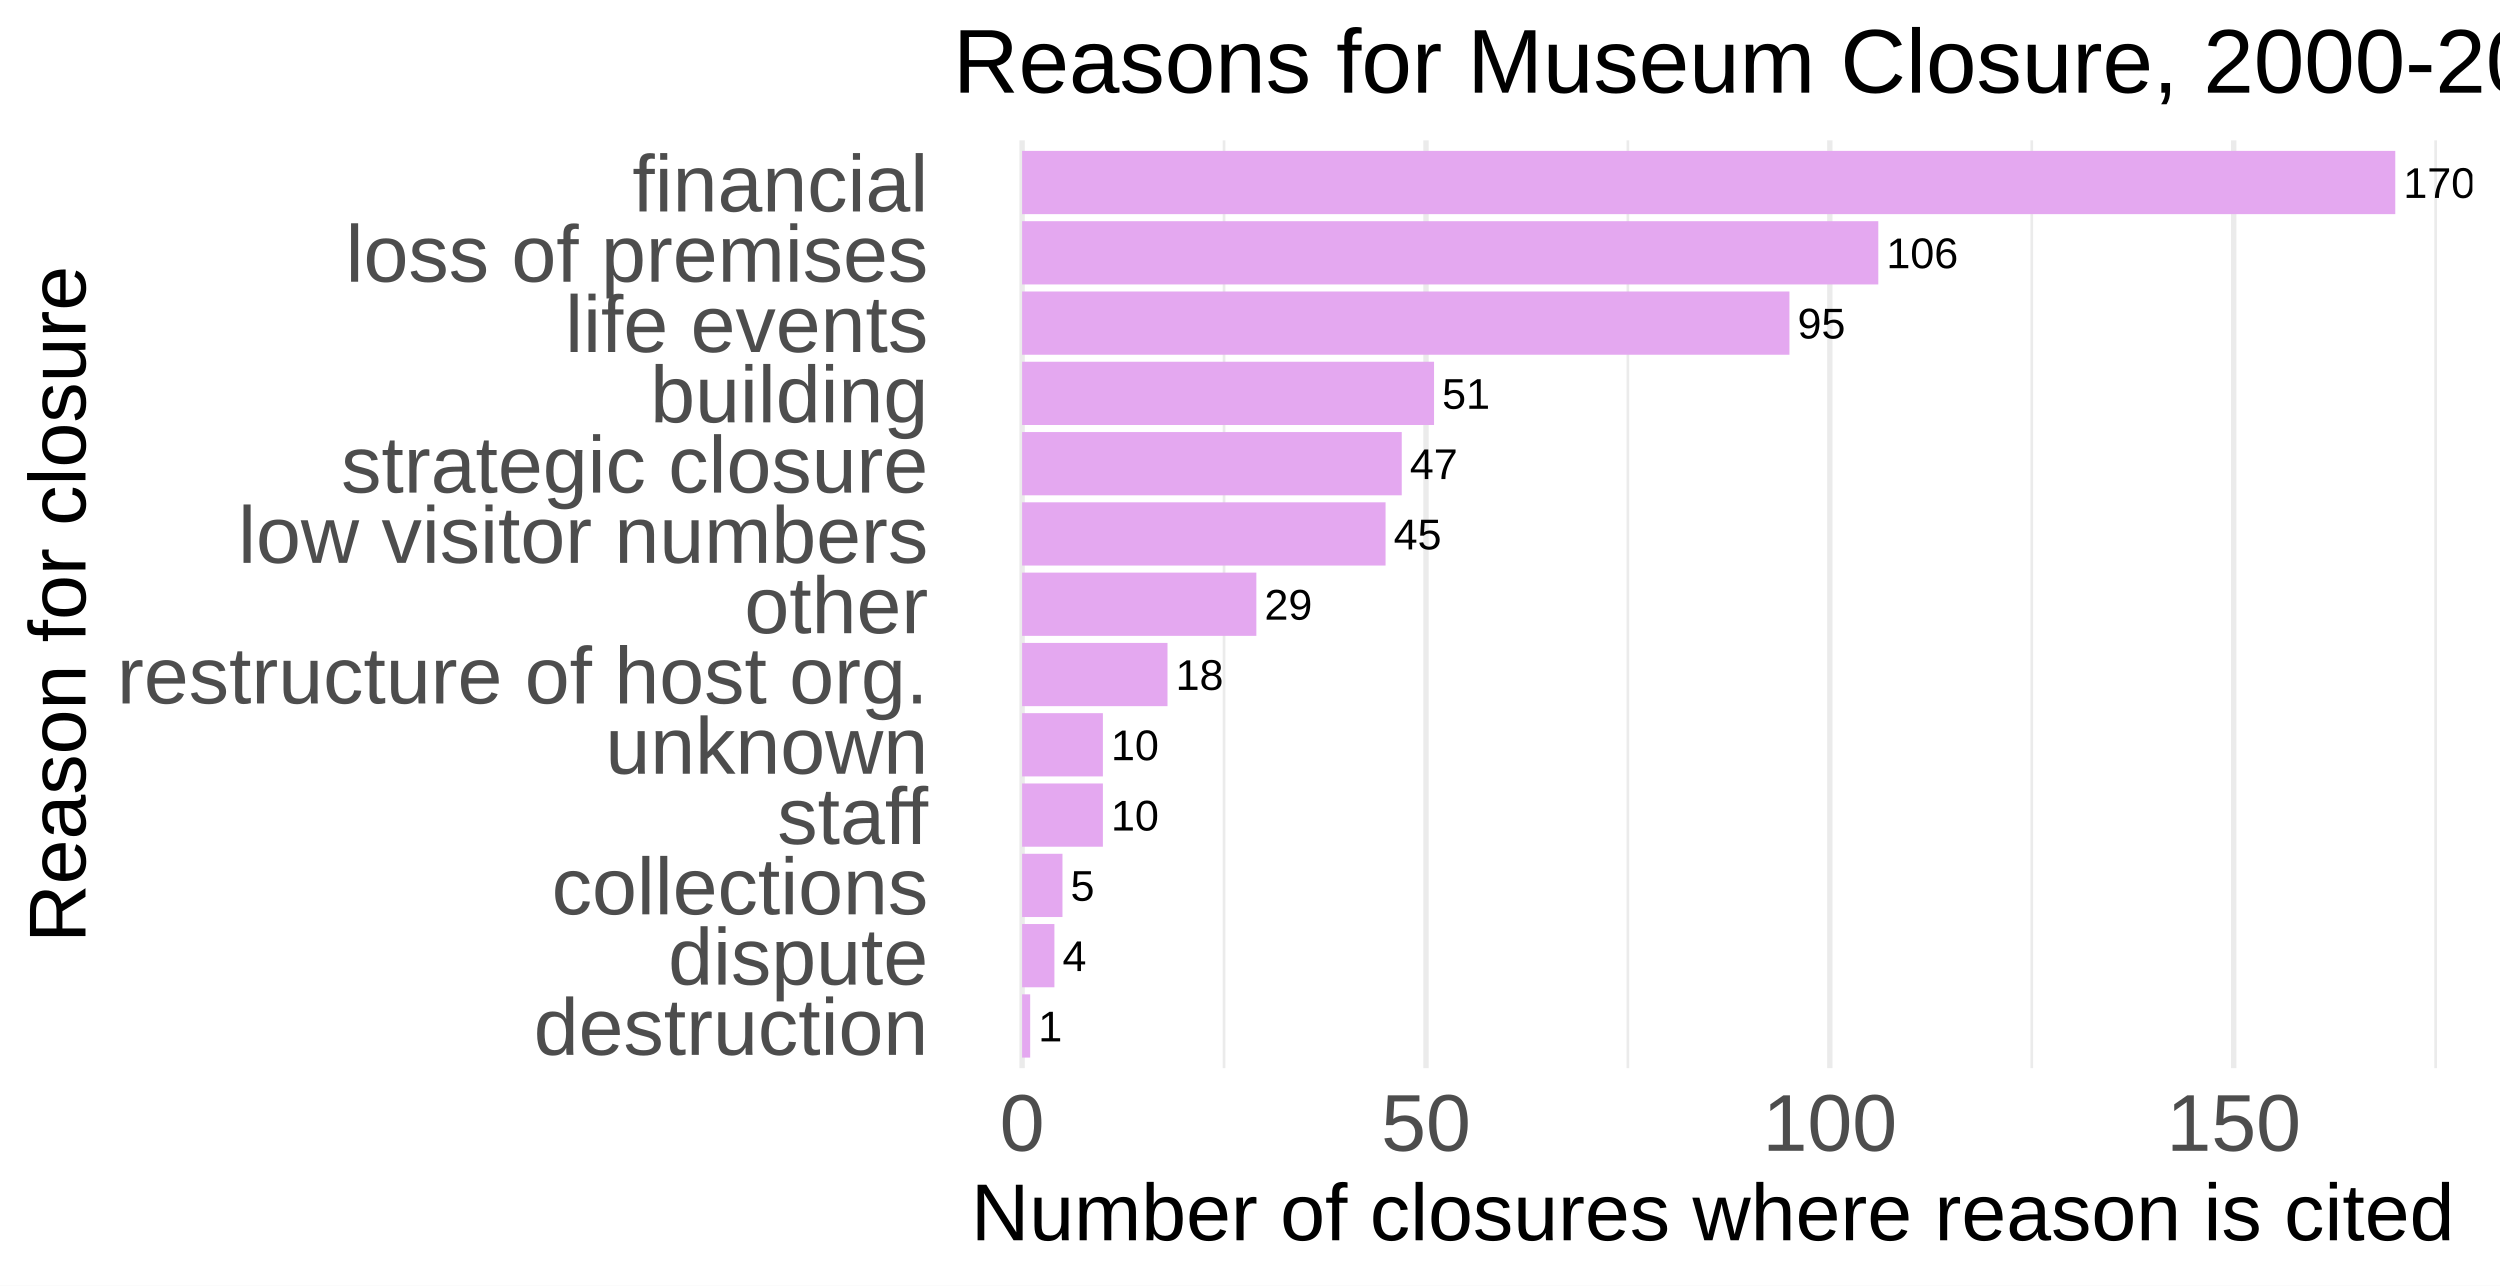
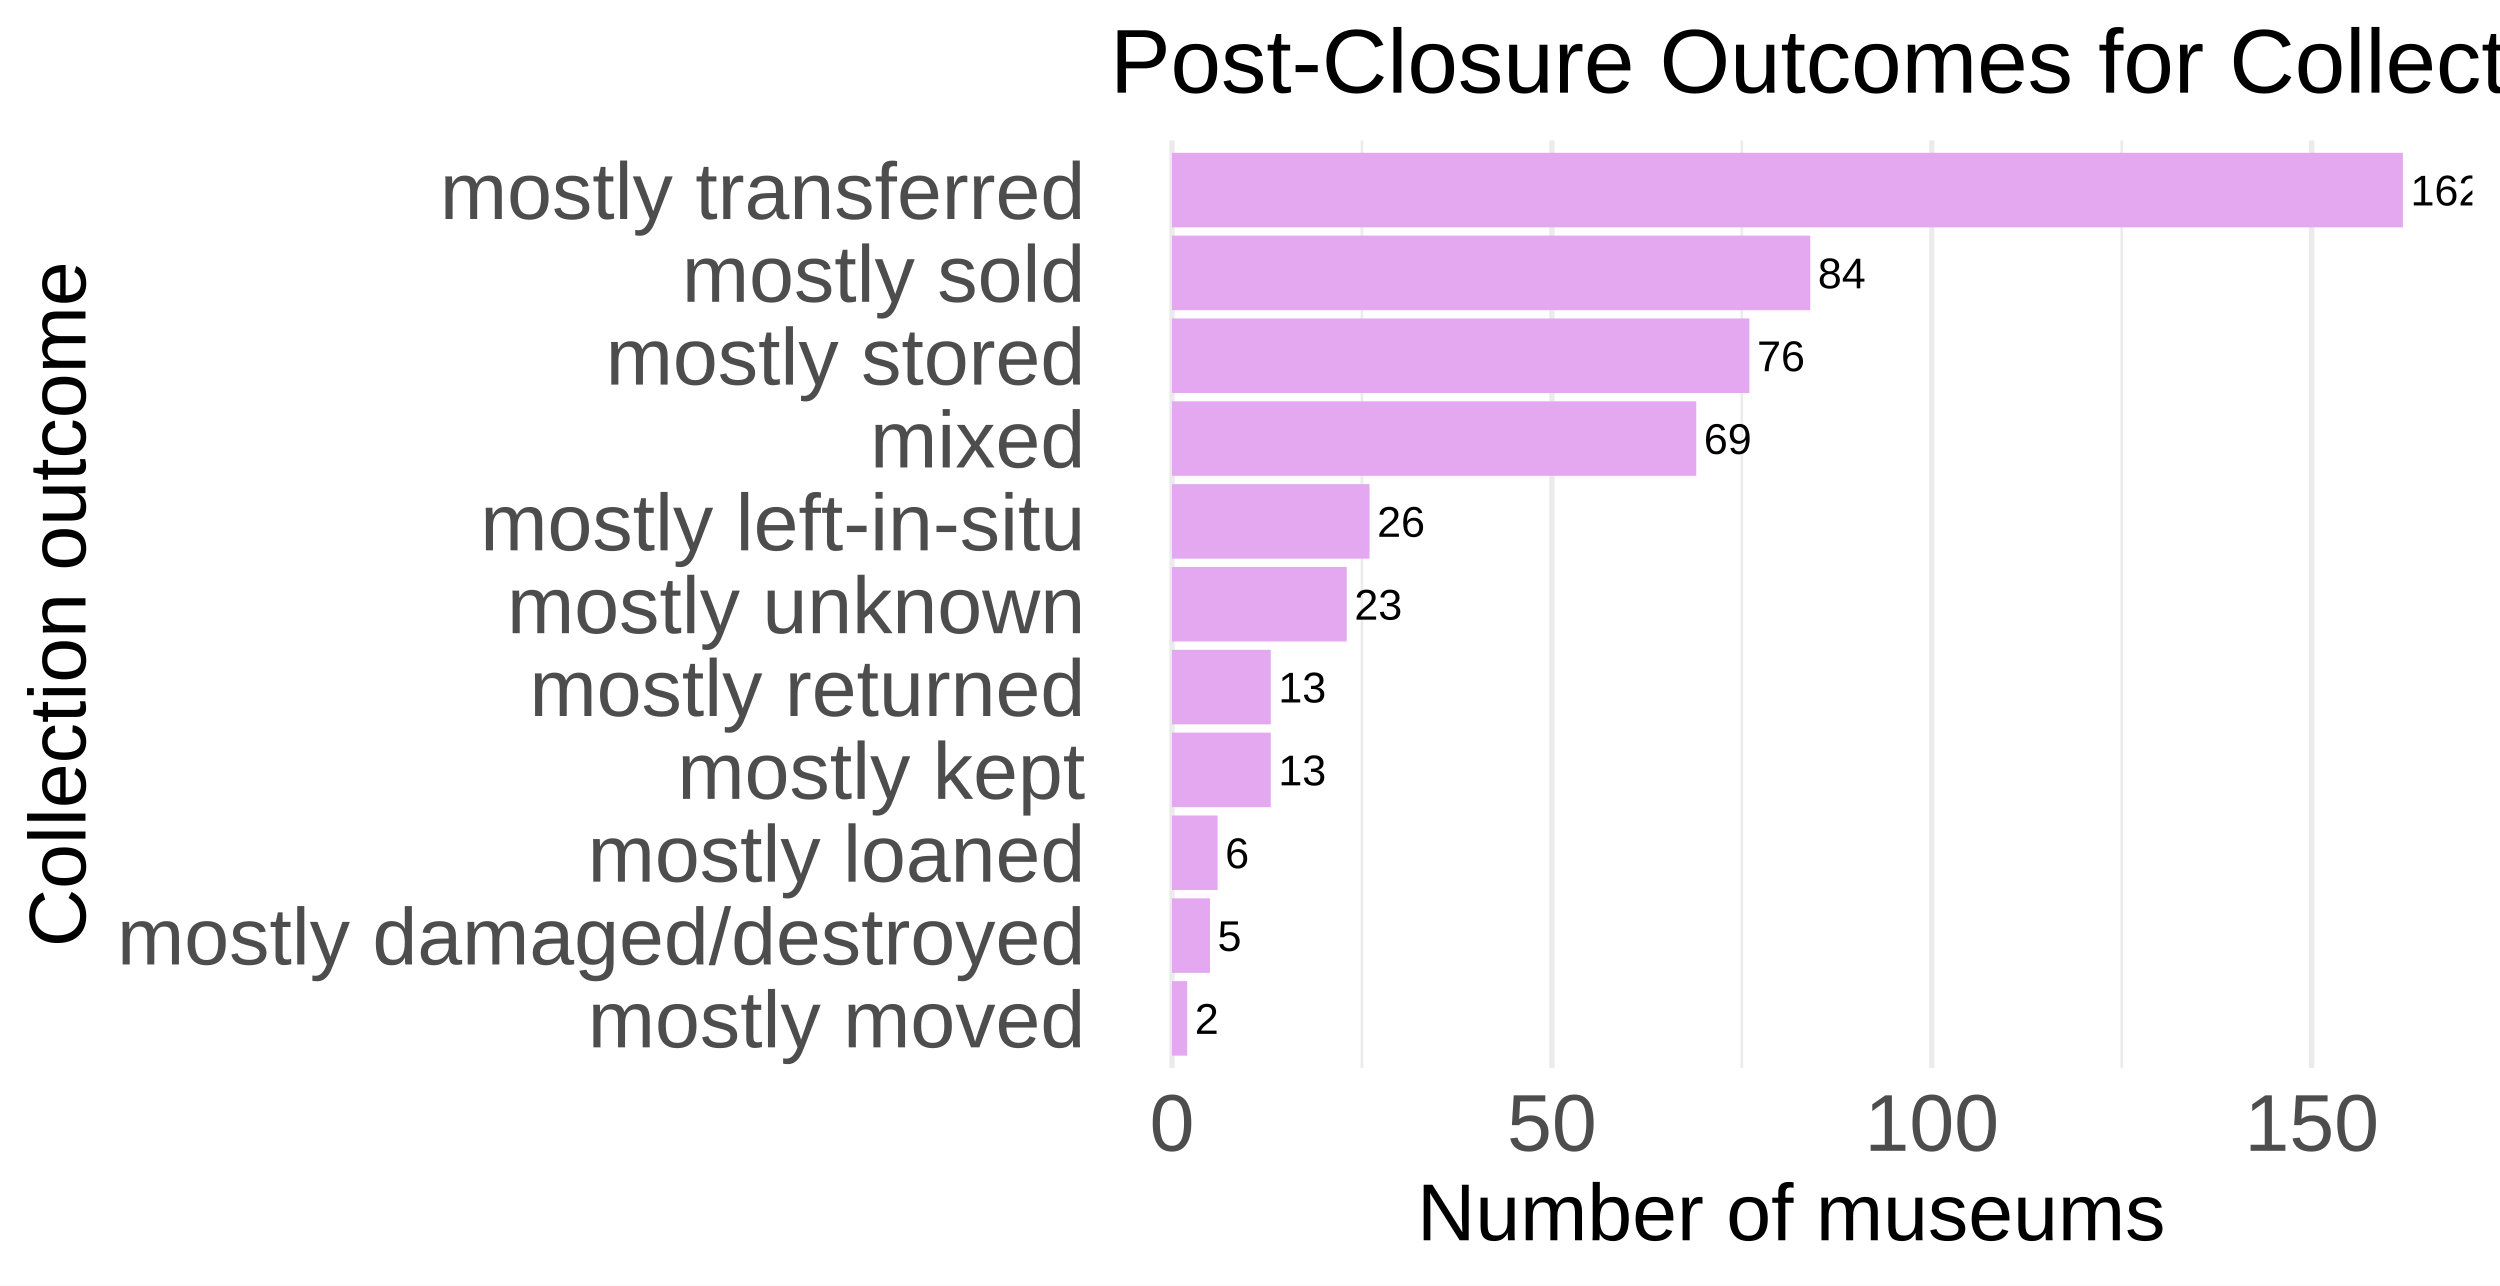
<svg xmlns="http://www.w3.org/2000/svg" class="svglite" width="496.06pt" height="255.12pt" viewBox="0 0 496.06 255.12">
  <defs>
    <style type="text/css">
    .svglite line, .svglite polyline, .svglite polygon, .svglite path, .svglite rect, .svglite circle {
      fill: none;
      stroke: #000000;
      stroke-linecap: round;
      stroke-linejoin: round;
      stroke-miterlimit: 10.00;
    }
    .svglite text {
      white-space: pre;
    }
  </style>
  </defs>
  <rect width="100%" height="100%" style="stroke: none; fill: #FFFFFF;" />
  <defs>
    <clipPath id="cpMC4wMHw0OTYuMDZ8MC4wMHwyNTUuMTI=">
      <rect x="0.00" y="0.00" width="496.06" height="255.12" />
    </clipPath>
  </defs>
  <g clip-path="url(#cpMC4wMHw0OTYuMDZ8MC4wMHwyNTUuMTI=)">
</g>
  <defs>
-     <clipPath id="cpMTg5LjEwfDQ5MC41OHwyNy44NXwyMTEuOTQ=">
-       <rect x="189.10" y="27.85" width="301.48" height="184.09" />
+     <clipPath id="cpMjIwLjI2fDQ5MC41OHwyNy44NXwyMTEuOTQ=">
+       <rect x="220.26" y="27.85" width="270.32" height="184.09" />
    </clipPath>
  </defs>
-   <g clip-path="url(#cpMTg5LjEwfDQ5MC41OHwyNy44NXwyMTEuOTQ=)">
-     <polyline points="242.88,211.94 242.88,27.85 " style="stroke-width: 0.53; stroke: #EBEBEB; stroke-linecap: butt;" />
-     <polyline points="323.01,211.94 323.01,27.85 " style="stroke-width: 0.53; stroke: #EBEBEB; stroke-linecap: butt;" />
-     <polyline points="403.15,211.94 403.15,27.85 " style="stroke-width: 0.53; stroke: #EBEBEB; stroke-linecap: butt;" />
-     <polyline points="483.29,211.94 483.29,27.85 " style="stroke-width: 0.53; stroke: #EBEBEB; stroke-linecap: butt;" />
-     <polyline points="202.81,211.94 202.81,27.85 " style="stroke-width: 1.07; stroke: #EBEBEB; stroke-linecap: butt;" />
-     <polyline points="282.95,211.94 282.95,27.85 " style="stroke-width: 1.07; stroke: #EBEBEB; stroke-linecap: butt;" />
-     <polyline points="363.08,211.94 363.08,27.85 " style="stroke-width: 1.07; stroke: #EBEBEB; stroke-linecap: butt;" />
-     <polyline points="443.22,211.94 443.22,27.85 " style="stroke-width: 1.07; stroke: #EBEBEB; stroke-linecap: butt;" />
-     <rect x="202.81" y="71.78" width="81.74" height="12.55" style="stroke-width: 1.07; stroke: none; stroke-linecap: butt; stroke-linejoin: miter; fill: #E4A8F0;" />
-     <rect x="202.81" y="169.41" width="8.01" height="12.55" style="stroke-width: 1.07; stroke: none; stroke-linecap: butt; stroke-linejoin: miter; fill: #E4A8F0;" />
-     <rect x="202.81" y="197.30" width="1.60" height="12.55" style="stroke-width: 1.07; stroke: none; stroke-linecap: butt; stroke-linejoin: miter; fill: #E4A8F0;" />
-     <rect x="202.81" y="183.35" width="6.41" height="12.55" style="stroke-width: 1.07; stroke: none; stroke-linecap: butt; stroke-linejoin: miter; fill: #E4A8F0;" />
-     <rect x="202.81" y="29.94" width="272.47" height="12.55" style="stroke-width: 1.07; stroke: none; stroke-linecap: butt; stroke-linejoin: miter; fill: #E4A8F0;" />
-     <rect x="202.81" y="57.84" width="152.26" height="12.55" style="stroke-width: 1.07; stroke: none; stroke-linecap: butt; stroke-linejoin: miter; fill: #E4A8F0;" />
-     <rect x="202.81" y="43.89" width="169.89" height="12.55" style="stroke-width: 1.07; stroke: none; stroke-linecap: butt; stroke-linejoin: miter; fill: #E4A8F0;" />
-     <rect x="202.81" y="99.67" width="72.12" height="12.55" style="stroke-width: 1.07; stroke: none; stroke-linecap: butt; stroke-linejoin: miter; fill: #E4A8F0;" />
-     <rect x="202.81" y="113.62" width="46.48" height="12.55" style="stroke-width: 1.07; stroke: none; stroke-linecap: butt; stroke-linejoin: miter; fill: #E4A8F0;" />
-     <rect x="202.81" y="127.57" width="28.85" height="12.55" style="stroke-width: 1.07; stroke: none; stroke-linecap: butt; stroke-linejoin: miter; fill: #E4A8F0;" />
-     <rect x="202.81" y="155.46" width="16.03" height="12.55" style="stroke-width: 1.07; stroke: none; stroke-linecap: butt; stroke-linejoin: miter; fill: #E4A8F0;" />
-     <rect x="202.81" y="85.73" width="75.33" height="12.55" style="stroke-width: 1.07; stroke: none; stroke-linecap: butt; stroke-linejoin: miter; fill: #E4A8F0;" />
-     <rect x="202.81" y="141.51" width="16.03" height="12.55" style="stroke-width: 1.07; stroke: none; stroke-linecap: butt; stroke-linejoin: miter; fill: #E4A8F0;" />
-     <text x="286.15" y="81.12" style="font-size: 8.54px; font-family: &quot;Arial&quot;;" textLength="9.49px" lengthAdjust="spacingAndGlyphs">51</text>
-     <text x="212.42" y="178.74" style="font-size: 8.54px; font-family: &quot;Arial&quot;;" textLength="4.74px" lengthAdjust="spacingAndGlyphs">5</text>
-     <text x="206.01" y="206.64" style="font-size: 8.54px; font-family: &quot;Arial&quot;;" textLength="4.74px" lengthAdjust="spacingAndGlyphs">1</text>
-     <text x="210.82" y="192.69" style="font-size: 8.54px; font-family: &quot;Arial&quot;;" textLength="4.74px" lengthAdjust="spacingAndGlyphs">4</text>
-     <text x="476.88" y="39.28" style="font-size: 8.54px; font-family: &quot;Arial&quot;;" textLength="14.23px" lengthAdjust="spacingAndGlyphs">170</text>
-     <text x="356.67" y="67.17" style="font-size: 8.54px; font-family: &quot;Arial&quot;;" textLength="9.49px" lengthAdjust="spacingAndGlyphs">95</text>
-     <text x="374.30" y="53.22" style="font-size: 8.54px; font-family: &quot;Arial&quot;;" textLength="14.23px" lengthAdjust="spacingAndGlyphs">106</text>
-     <text x="276.53" y="109.01" style="font-size: 8.54px; font-family: &quot;Arial&quot;;" textLength="9.49px" lengthAdjust="spacingAndGlyphs">45</text>
-     <text x="250.89" y="122.96" style="font-size: 8.54px; font-family: &quot;Arial&quot;;" textLength="9.49px" lengthAdjust="spacingAndGlyphs">29</text>
-     <text x="233.26" y="136.90" style="font-size: 8.54px; font-family: &quot;Arial&quot;;" textLength="9.49px" lengthAdjust="spacingAndGlyphs">18</text>
-     <text x="220.44" y="164.80" style="font-size: 8.54px; font-family: &quot;Arial&quot;;" textLength="9.49px" lengthAdjust="spacingAndGlyphs">10</text>
-     <text x="279.74" y="95.06" style="font-size: 8.54px; font-family: &quot;Arial&quot;;" textLength="9.49px" lengthAdjust="spacingAndGlyphs">47</text>
-     <text x="220.44" y="150.85" style="font-size: 8.54px; font-family: &quot;Arial&quot;;" textLength="9.49px" lengthAdjust="spacingAndGlyphs">10</text>
+   <g clip-path="url(#cpMjIwLjI2fDQ5MC41OHwyNy44NXwyMTEuOTQ=)">
+     <polyline points="270.24,211.94 270.24,27.85 " style="stroke-width: 0.53; stroke: #EBEBEB; stroke-linecap: butt;" />
+     <polyline points="345.62,211.94 345.62,27.85 " style="stroke-width: 0.53; stroke: #EBEBEB; stroke-linecap: butt;" />
+     <polyline points="421.00,211.94 421.00,27.85 " style="stroke-width: 0.53; stroke: #EBEBEB; stroke-linecap: butt;" />
+     <polyline points="232.55,211.94 232.55,27.85 " style="stroke-width: 1.07; stroke: #EBEBEB; stroke-linecap: butt;" />
+     <polyline points="307.93,211.94 307.93,27.85 " style="stroke-width: 1.07; stroke: #EBEBEB; stroke-linecap: butt;" />
+     <polyline points="383.31,211.94 383.31,27.85 " style="stroke-width: 1.07; stroke: #EBEBEB; stroke-linecap: butt;" />
+     <polyline points="458.70,211.94 458.70,27.85 " style="stroke-width: 1.07; stroke: #EBEBEB; stroke-linecap: butt;" />
+     <rect x="232.55" y="79.63" width="104.03" height="14.79" style="stroke-width: 1.07; stroke: none; stroke-linecap: butt; stroke-linejoin: miter; fill: #E4A8F0;" />
+     <rect x="232.55" y="145.37" width="19.60" height="14.79" style="stroke-width: 1.07; stroke: none; stroke-linecap: butt; stroke-linejoin: miter; fill: #E4A8F0;" />
+     <rect x="232.55" y="96.06" width="39.20" height="14.79" style="stroke-width: 1.07; stroke: none; stroke-linecap: butt; stroke-linejoin: miter; fill: #E4A8F0;" />
+     <rect x="232.55" y="63.19" width="114.58" height="14.79" style="stroke-width: 1.07; stroke: none; stroke-linecap: butt; stroke-linejoin: miter; fill: #E4A8F0;" />
+     <rect x="232.55" y="161.81" width="9.05" height="14.79" style="stroke-width: 1.07; stroke: none; stroke-linecap: butt; stroke-linejoin: miter; fill: #E4A8F0;" />
+     <rect x="232.55" y="194.68" width="3.02" height="14.79" style="stroke-width: 1.07; stroke: none; stroke-linecap: butt; stroke-linejoin: miter; fill: #E4A8F0;" />
+     <rect x="232.55" y="128.94" width="19.60" height="14.79" style="stroke-width: 1.07; stroke: none; stroke-linecap: butt; stroke-linejoin: miter; fill: #E4A8F0;" />
+     <rect x="232.55" y="30.32" width="244.24" height="14.79" style="stroke-width: 1.07; stroke: none; stroke-linecap: butt; stroke-linejoin: miter; fill: #E4A8F0;" />
+     <rect x="232.55" y="46.75" width="126.64" height="14.79" style="stroke-width: 1.07; stroke: none; stroke-linecap: butt; stroke-linejoin: miter; fill: #E4A8F0;" />
+     <rect x="232.55" y="178.25" width="7.54" height="14.79" style="stroke-width: 1.07; stroke: none; stroke-linecap: butt; stroke-linejoin: miter; fill: #E4A8F0;" />
+     <rect x="232.55" y="112.50" width="34.68" height="14.79" style="stroke-width: 1.07; stroke: none; stroke-linecap: butt; stroke-linejoin: miter; fill: #E4A8F0;" />
+     <text x="338.08" y="90.08" style="font-size: 8.54px; font-family: &quot;Arial&quot;;" textLength="9.49px" lengthAdjust="spacingAndGlyphs">69</text>
+     <text x="253.65" y="155.83" style="font-size: 8.54px; font-family: &quot;Arial&quot;;" textLength="9.49px" lengthAdjust="spacingAndGlyphs">13</text>
+     <text x="273.25" y="106.52" style="font-size: 8.54px; font-family: &quot;Arial&quot;;" textLength="9.49px" lengthAdjust="spacingAndGlyphs">26</text>
+     <text x="348.64" y="73.65" style="font-size: 8.54px; font-family: &quot;Arial&quot;;" textLength="9.49px" lengthAdjust="spacingAndGlyphs">76</text>
+     <text x="243.10" y="172.27" style="font-size: 8.54px; font-family: &quot;Arial&quot;;" textLength="4.74px" lengthAdjust="spacingAndGlyphs">6</text>
+     <text x="237.07" y="205.14" style="font-size: 8.54px; font-family: &quot;Arial&quot;;" textLength="4.74px" lengthAdjust="spacingAndGlyphs">2</text>
+     <text x="253.65" y="139.39" style="font-size: 8.54px; font-family: &quot;Arial&quot;;" textLength="9.49px" lengthAdjust="spacingAndGlyphs">13</text>
+     <text x="478.30" y="40.77" style="font-size: 8.54px; font-family: &quot;Arial&quot;;" textLength="14.23px" lengthAdjust="spacingAndGlyphs">162</text>
+     <text x="360.70" y="57.21" style="font-size: 8.54px; font-family: &quot;Arial&quot;;" textLength="9.49px" lengthAdjust="spacingAndGlyphs">84</text>
+     <text x="241.59" y="188.70" style="font-size: 8.54px; font-family: &quot;Arial&quot;;" textLength="4.74px" lengthAdjust="spacingAndGlyphs">5</text>
+     <text x="268.73" y="122.96" style="font-size: 8.54px; font-family: &quot;Arial&quot;;" textLength="9.49px" lengthAdjust="spacingAndGlyphs">23</text>
  </g>
  <g clip-path="url(#cpMC4wMHw0OTYuMDZ8MC4wMHwyNTUuMTI=)">
-     <text x="184.17" y="209.31" text-anchor="end" style="font-size: 16.00px;fill: #4D4D4D; font-family: &quot;Arial&quot;;" textLength="78.26px" lengthAdjust="spacingAndGlyphs">destruction</text>
-     <text x="184.17" y="195.37" text-anchor="end" style="font-size: 16.00px;fill: #4D4D4D; font-family: &quot;Arial&quot;;" textLength="51.60px" lengthAdjust="spacingAndGlyphs">dispute</text>
-     <text x="184.17" y="181.42" text-anchor="end" style="font-size: 16.00px;fill: #4D4D4D; font-family: &quot;Arial&quot;;" textLength="74.71px" lengthAdjust="spacingAndGlyphs">collections</text>
-     <text x="184.17" y="167.47" text-anchor="end" style="font-size: 16.00px;fill: #4D4D4D; font-family: &quot;Arial&quot;;" textLength="30.23px" lengthAdjust="spacingAndGlyphs">staff</text>
-     <text x="184.17" y="153.53" text-anchor="end" style="font-size: 16.00px;fill: #4D4D4D; font-family: &quot;Arial&quot;;" textLength="64.05px" lengthAdjust="spacingAndGlyphs">unknown</text>
-     <text x="184.17" y="139.58" text-anchor="end" style="font-size: 16.00px;fill: #4D4D4D; font-family: &quot;Arial&quot;;" textLength="160.94px" lengthAdjust="spacingAndGlyphs">restructure of host org.</text>
-     <text x="184.17" y="125.64" text-anchor="end" style="font-size: 16.00px;fill: #4D4D4D; font-family: &quot;Arial&quot;;" textLength="36.47px" lengthAdjust="spacingAndGlyphs">other</text>
-     <text x="184.17" y="111.69" text-anchor="end" style="font-size: 16.00px;fill: #4D4D4D; font-family: &quot;Arial&quot;;" textLength="136.93px" lengthAdjust="spacingAndGlyphs">low visitor numbers</text>
-     <text x="184.17" y="97.74" text-anchor="end" style="font-size: 16.00px;fill: #4D4D4D; font-family: &quot;Arial&quot;;" textLength="116.49px" lengthAdjust="spacingAndGlyphs">strategic closure</text>
-     <text x="184.17" y="83.80" text-anchor="end" style="font-size: 16.00px;fill: #4D4D4D; font-family: &quot;Arial&quot;;" textLength="55.17px" lengthAdjust="spacingAndGlyphs">building</text>
-     <text x="184.17" y="69.85" text-anchor="end" style="font-size: 16.00px;fill: #4D4D4D; font-family: &quot;Arial&quot;;" textLength="72.04px" lengthAdjust="spacingAndGlyphs">life events</text>
-     <text x="184.17" y="55.90" text-anchor="end" style="font-size: 16.00px;fill: #4D4D4D; font-family: &quot;Arial&quot;;" textLength="115.59px" lengthAdjust="spacingAndGlyphs">loss of premises</text>
-     <text x="184.17" y="41.96" text-anchor="end" style="font-size: 16.00px;fill: #4D4D4D; font-family: &quot;Arial&quot;;" textLength="58.71px" lengthAdjust="spacingAndGlyphs">financial</text>
-     <text x="202.81" y="228.35" text-anchor="middle" style="font-size: 16.00px;fill: #4D4D4D; font-family: &quot;Arial&quot;;" textLength="8.90px" lengthAdjust="spacingAndGlyphs">0</text>
-     <text x="282.95" y="228.35" text-anchor="middle" style="font-size: 16.00px;fill: #4D4D4D; font-family: &quot;Arial&quot;;" textLength="17.80px" lengthAdjust="spacingAndGlyphs">50</text>
-     <text x="363.08" y="228.35" text-anchor="middle" style="font-size: 16.00px;fill: #4D4D4D; font-family: &quot;Arial&quot;;" textLength="26.70px" lengthAdjust="spacingAndGlyphs">100</text>
-     <text x="443.22" y="228.35" text-anchor="middle" style="font-size: 16.00px;fill: #4D4D4D; font-family: &quot;Arial&quot;;" textLength="26.70px" lengthAdjust="spacingAndGlyphs">150</text>
-     <text x="339.84" y="246.10" text-anchor="middle" style="font-size: 16.00px; font-family: &quot;Arial&quot;;" textLength="294.34px" lengthAdjust="spacingAndGlyphs">Number of closures where reason is cited</text>
-     <text transform="translate(16.96,119.90) rotate(-90)" text-anchor="middle" style="font-size: 16.00px; font-family: &quot;Arial&quot;;" textLength="134.29px" lengthAdjust="spacingAndGlyphs">Reason for closure</text>
-     <text x="189.10" y="18.39" style="font-size: 18.00px; font-family: &quot;Arial&quot;;" textLength="334.15px" lengthAdjust="spacingAndGlyphs">Reasons for Museum Closure, 2000-2025</text>
+     <text x="215.33" y="207.82" text-anchor="end" style="font-size: 16.00px;fill: #4D4D4D; font-family: &quot;Arial&quot;;" textLength="98.69px" lengthAdjust="spacingAndGlyphs">mostly moved</text>
+     <text x="215.33" y="191.38" text-anchor="end" style="font-size: 16.00px;fill: #4D4D4D; font-family: &quot;Arial&quot;;" textLength="192.10px" lengthAdjust="spacingAndGlyphs">mostly damaged/destroyed</text>
+     <text x="215.33" y="174.95" text-anchor="end" style="font-size: 16.00px;fill: #4D4D4D; font-family: &quot;Arial&quot;;" textLength="98.72px" lengthAdjust="spacingAndGlyphs">mostly loaned</text>
+     <text x="215.33" y="158.51" text-anchor="end" style="font-size: 16.00px;fill: #4D4D4D; font-family: &quot;Arial&quot;;" textLength="80.91px" lengthAdjust="spacingAndGlyphs">mostly kept</text>
+     <text x="215.33" y="142.07" text-anchor="end" style="font-size: 16.00px;fill: #4D4D4D; font-family: &quot;Arial&quot;;" textLength="110.26px" lengthAdjust="spacingAndGlyphs">mostly returned</text>
+     <text x="215.33" y="125.64" text-anchor="end" style="font-size: 16.00px;fill: #4D4D4D; font-family: &quot;Arial&quot;;" textLength="114.72px" lengthAdjust="spacingAndGlyphs">mostly unknown</text>
+     <text x="215.33" y="109.20" text-anchor="end" style="font-size: 16.00px;fill: #4D4D4D; font-family: &quot;Arial&quot;;" textLength="120.02px" lengthAdjust="spacingAndGlyphs">mostly left-in-situ</text>
+     <text x="215.33" y="92.76" text-anchor="end" style="font-size: 16.00px;fill: #4D4D4D; font-family: &quot;Arial&quot;;" textLength="42.68px" lengthAdjust="spacingAndGlyphs">mixed</text>
+     <text x="215.33" y="76.32" text-anchor="end" style="font-size: 16.00px;fill: #4D4D4D; font-family: &quot;Arial&quot;;" textLength="95.13px" lengthAdjust="spacingAndGlyphs">mostly stored</text>
+     <text x="215.33" y="59.89" text-anchor="end" style="font-size: 16.00px;fill: #4D4D4D; font-family: &quot;Arial&quot;;" textLength="80.02px" lengthAdjust="spacingAndGlyphs">mostly sold</text>
+     <text x="215.33" y="43.45" text-anchor="end" style="font-size: 16.00px;fill: #4D4D4D; font-family: &quot;Arial&quot;;" textLength="128.03px" lengthAdjust="spacingAndGlyphs">mostly transferred</text>
+     <text x="232.55" y="228.35" text-anchor="middle" style="font-size: 16.00px;fill: #4D4D4D; font-family: &quot;Arial&quot;;" textLength="8.90px" lengthAdjust="spacingAndGlyphs">0</text>
+     <text x="307.93" y="228.35" text-anchor="middle" style="font-size: 16.00px;fill: #4D4D4D; font-family: &quot;Arial&quot;;" textLength="17.80px" lengthAdjust="spacingAndGlyphs">50</text>
+     <text x="383.31" y="228.35" text-anchor="middle" style="font-size: 16.00px;fill: #4D4D4D; font-family: &quot;Arial&quot;;" textLength="26.70px" lengthAdjust="spacingAndGlyphs">100</text>
+     <text x="458.70" y="228.35" text-anchor="middle" style="font-size: 16.00px;fill: #4D4D4D; font-family: &quot;Arial&quot;;" textLength="26.70px" lengthAdjust="spacingAndGlyphs">150</text>
+     <text x="355.42" y="246.10" text-anchor="middle" style="font-size: 16.00px; font-family: &quot;Arial&quot;;" textLength="148.49px" lengthAdjust="spacingAndGlyphs">Number of museums</text>
+     <text transform="translate(16.96,119.90) rotate(-90)" text-anchor="middle" style="font-size: 16.00px; font-family: &quot;Arial&quot;;" textLength="136.07px" lengthAdjust="spacingAndGlyphs">Collection outcome</text>
+     <text x="220.26" y="18.39" style="font-size: 18.00px; font-family: &quot;Arial&quot;;" textLength="406.17px" lengthAdjust="spacingAndGlyphs">Post-Closure Outcomes for Collections, 2000-2025</text>
  </g>
</svg>
